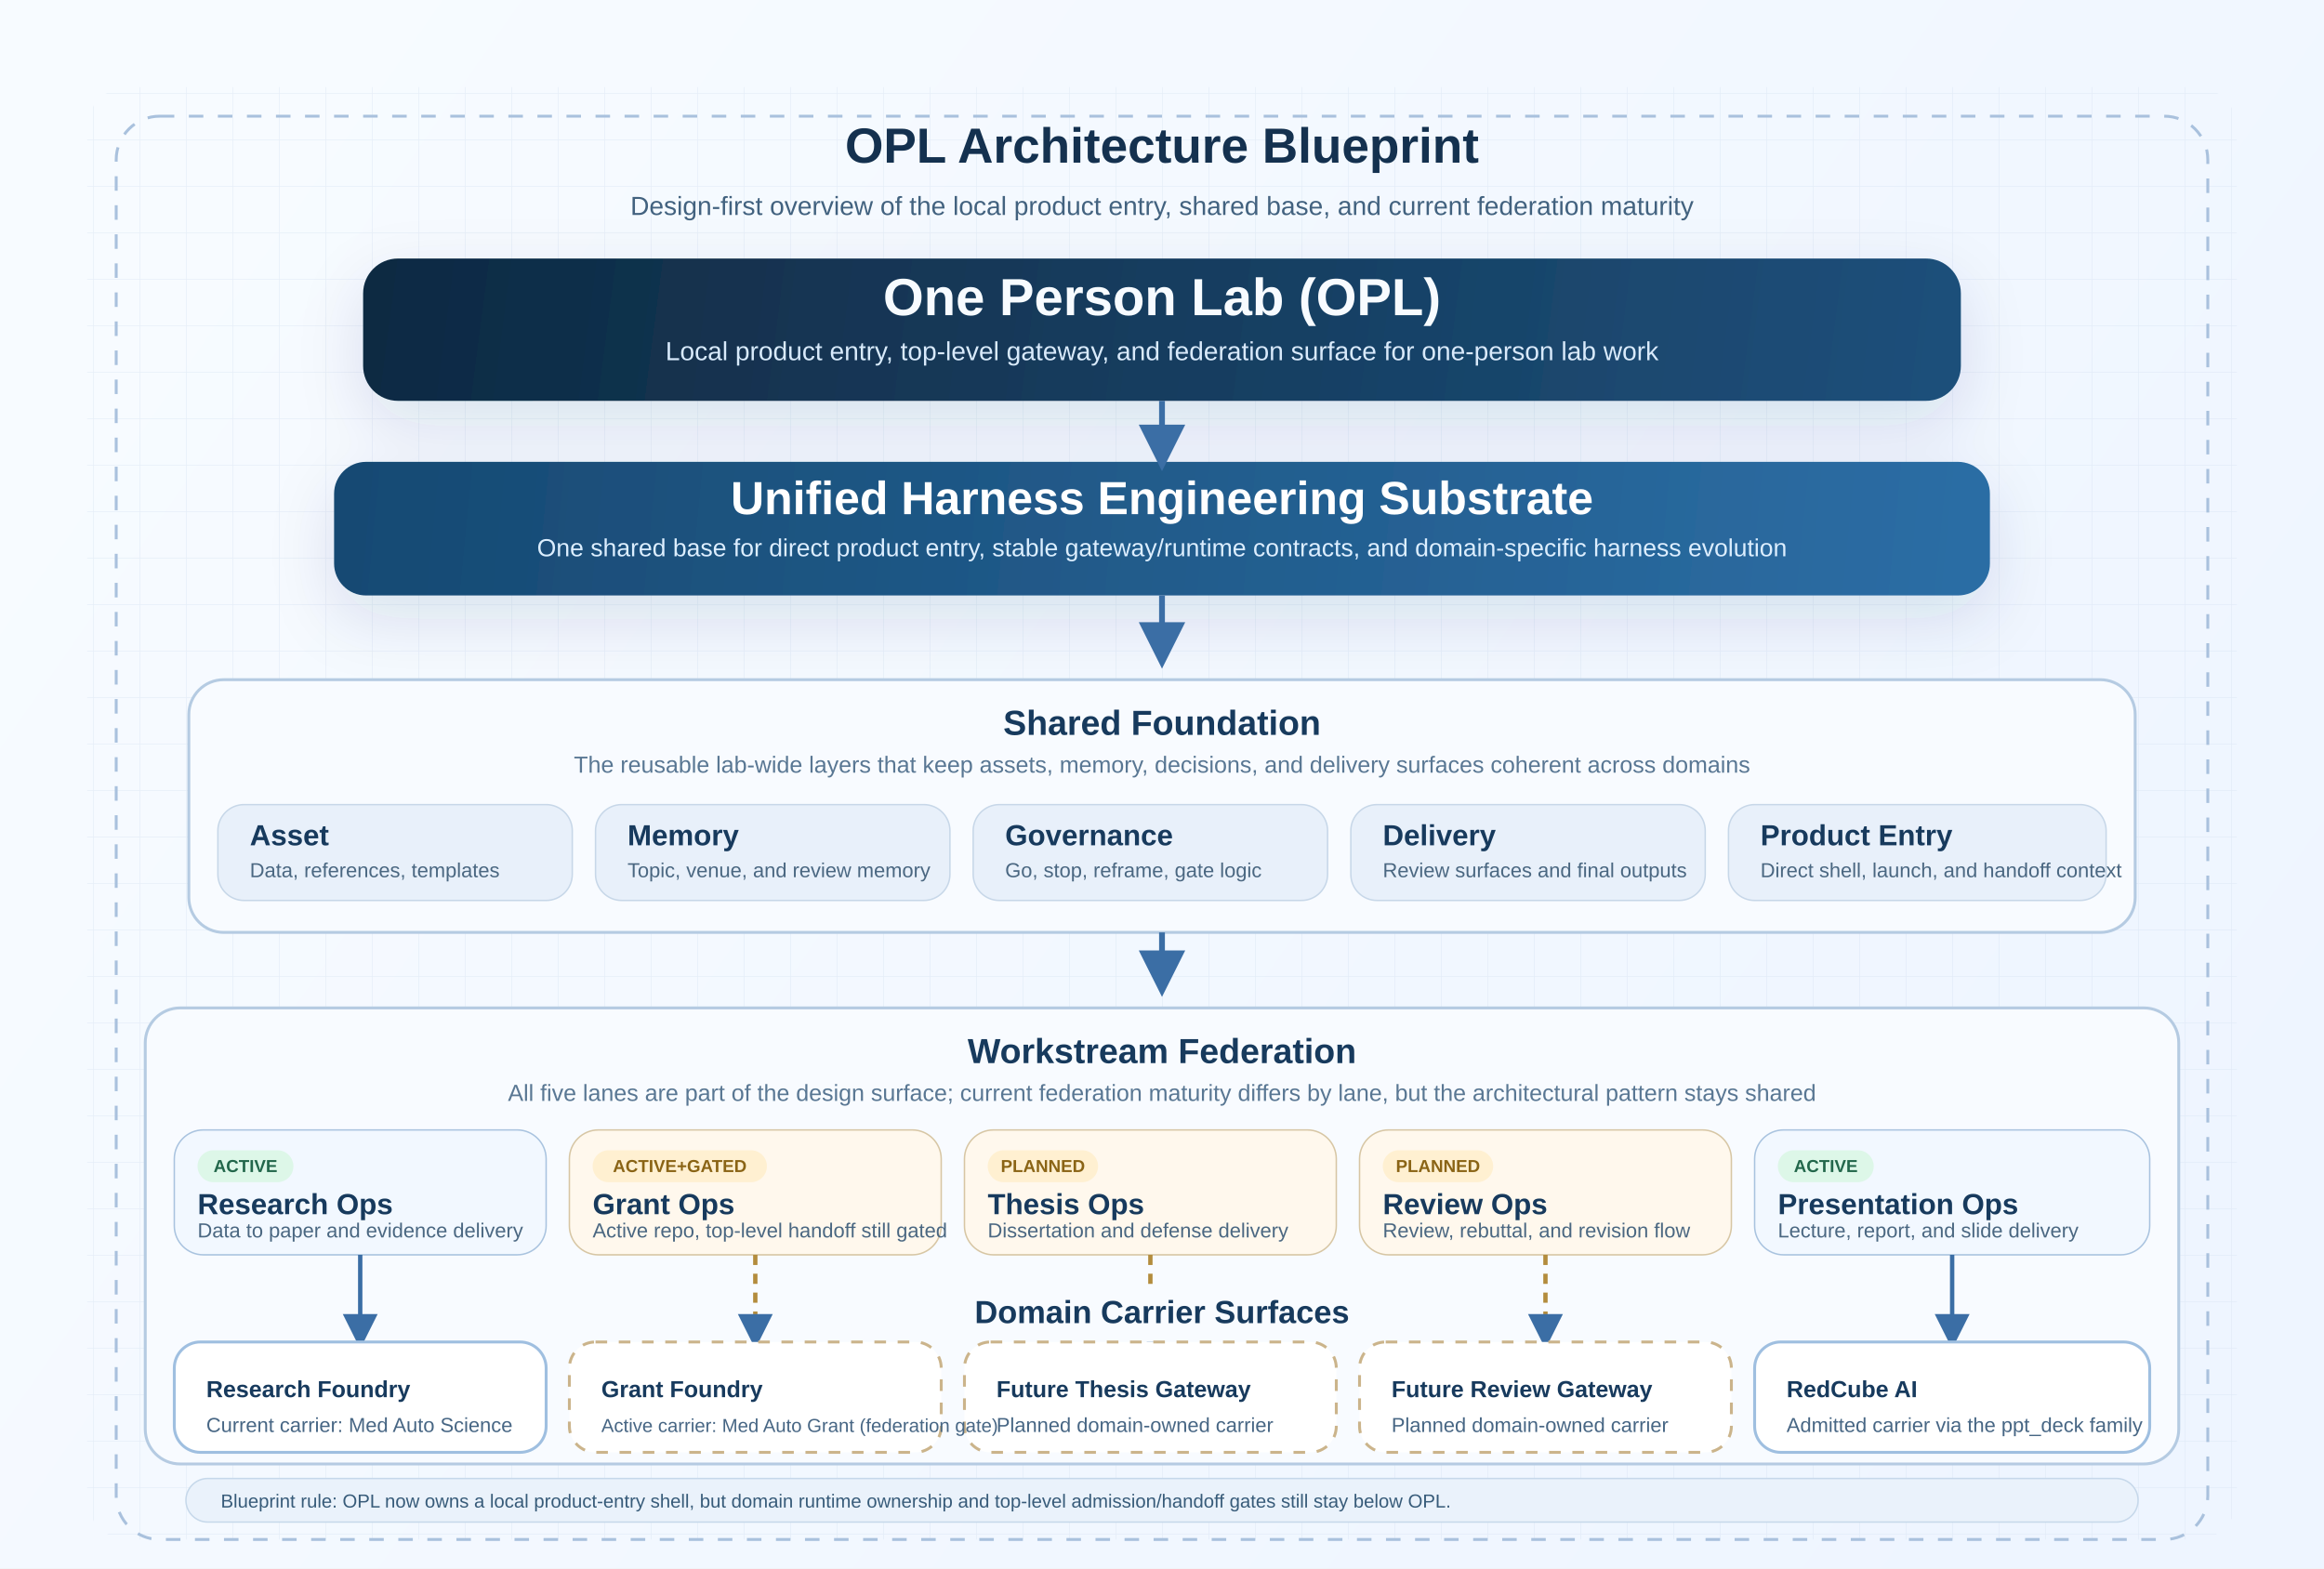
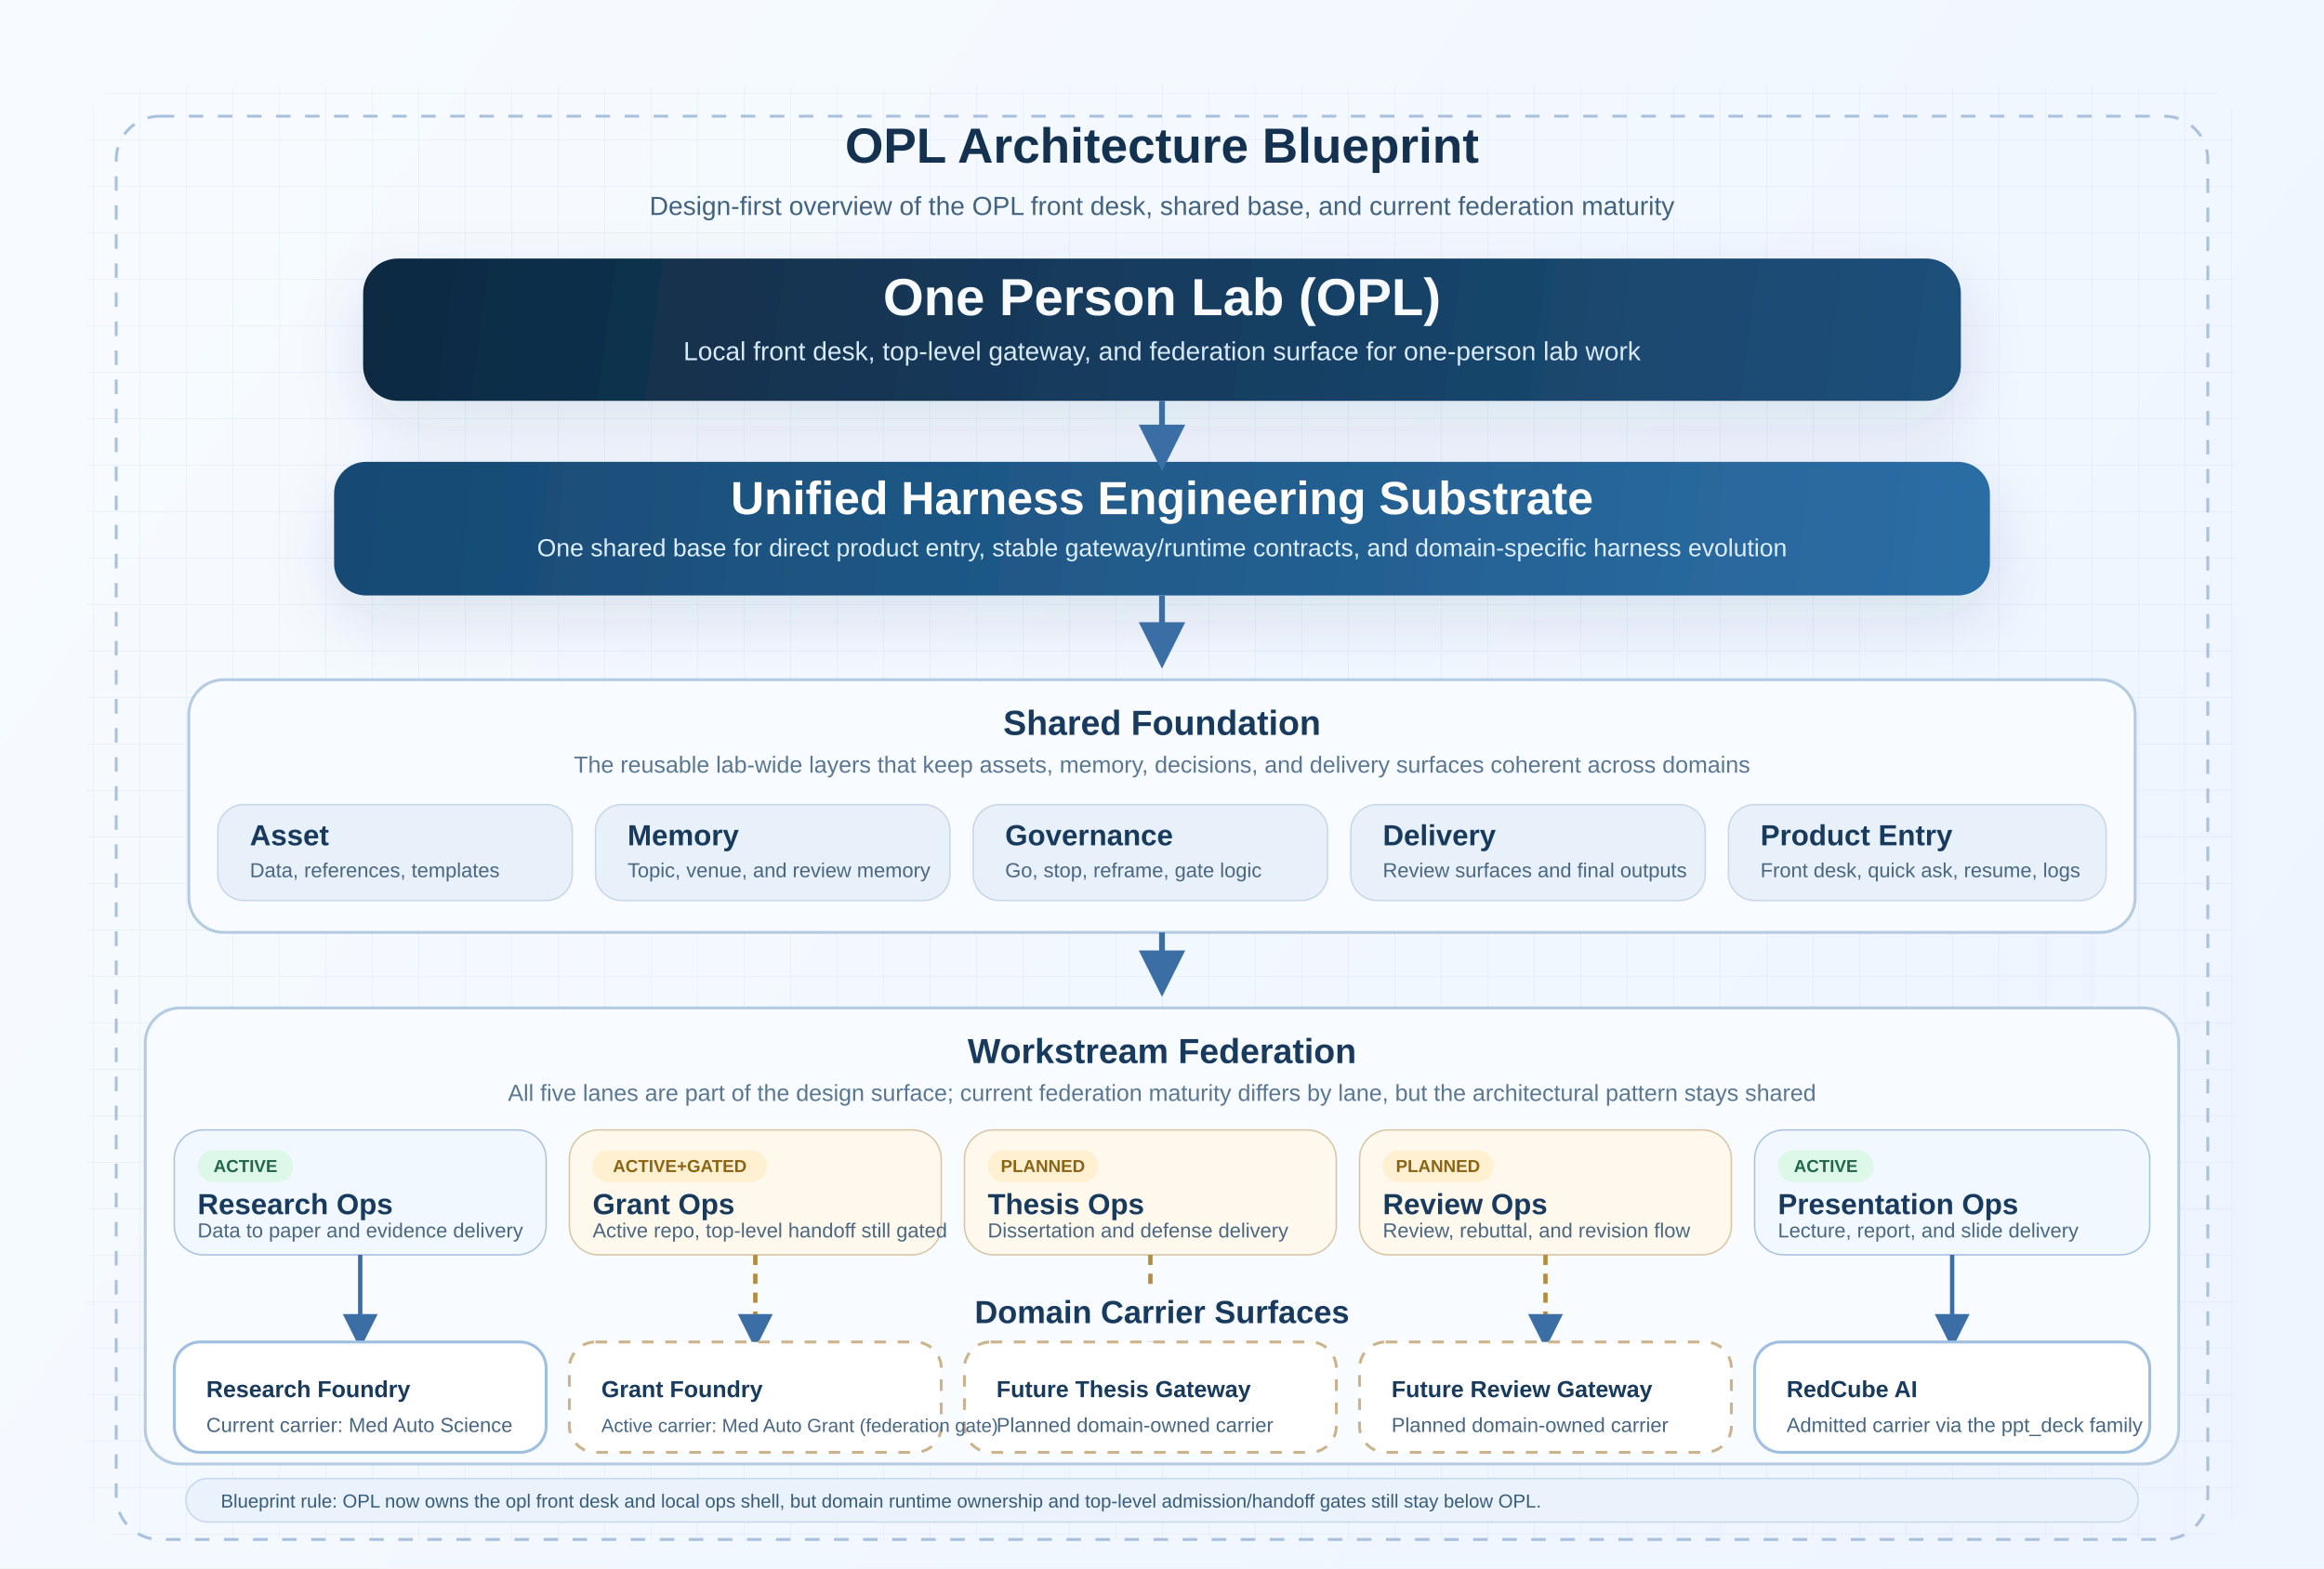
<svg xmlns="http://www.w3.org/2000/svg" width="1600" height="1080" viewBox="0 0 1600 1080" fill="none">
  <defs>
    <linearGradient id="opl-bg" x1="140" y1="80" x2="1460" y2="1000" gradientUnits="userSpaceOnUse">
      <stop offset="0" stop-color="#F7FBFF" />
      <stop offset="1" stop-color="#EEF5FF" />
    </linearGradient>
    <linearGradient id="opl-top" x1="270" y1="132" x2="1330" y2="270" gradientUnits="userSpaceOnUse">
      <stop offset="0" stop-color="#0F2A43" />
      <stop offset="1" stop-color="#1D4F7A" />
    </linearGradient>
    <linearGradient id="opl-substrate" x1="250" y1="278" x2="1350" y2="386" gradientUnits="userSpaceOnUse">
      <stop offset="0" stop-color="#174A73" />
      <stop offset="1" stop-color="#2C6DA4" />
    </linearGradient>
    <filter id="soft-shadow" x="-40" y="-40" width="1680" height="1160" filterUnits="userSpaceOnUse" color-interpolation-filters="sRGB">
      <feDropShadow dx="0" dy="16" stdDeviation="22" flood-color="#1A3E66" flood-opacity="0.12" />
    </filter>
    <marker id="arrow-head" viewBox="0 0 10 10" refX="8" refY="5" markerWidth="8" markerHeight="8" orient="auto-start-reverse">
      <path d="M 0 0 L 10 5 L 0 10 z" fill="#3B6EA5" />
    </marker>
    <pattern id="grid" width="32" height="32" patternUnits="userSpaceOnUse">
      <path d="M 32 0 L 0 0 0 32" stroke="#C9D8EA" stroke-width="1" />
    </pattern>
  </defs>
  <rect x="0" y="0" width="1600" height="1080" fill="url(#opl-bg)" />
  <rect x="60" y="60" width="1480" height="1000" rx="28" fill="url(#grid)" opacity="0.34" />
  <rect x="80" y="80" width="1440" height="980" rx="30" stroke="#A9C1DD" stroke-width="2" stroke-dasharray="10 10" />
  <text x="800" y="112" text-anchor="middle" fill="#14314F" font-family="'Segoe UI', 'Helvetica Neue', Arial, sans-serif" font-size="34" font-weight="700">
    OPL Architecture Blueprint
  </text>
  <text x="800" y="148" text-anchor="middle" fill="#42627F" font-family="'Segoe UI', 'Helvetica Neue', Arial, sans-serif" font-size="18">
-     Design-first overview of the local product entry, shared base, and current federation maturity
+     Design-first overview of the OPL front desk, shared base, and current federation maturity
  </text>
  <g filter="url(#soft-shadow)">
    <rect x="250" y="178" width="1100" height="98" rx="24" fill="url(#opl-top)" />
    <text x="800" y="217" text-anchor="middle" fill="#F7FBFF" font-family="'Segoe UI', 'Helvetica Neue', Arial, sans-serif" font-size="36" font-weight="700">
      One Person Lab (OPL)
    </text>
    <text x="800" y="248" text-anchor="middle" fill="#D9EAFB" font-family="'Segoe UI', 'Helvetica Neue', Arial, sans-serif" font-size="18">
-       Local product entry, top-level gateway, and federation surface for one-person lab work
+       Local front desk, top-level gateway, and federation surface for one-person lab work
    </text>
    <rect x="230" y="318" width="1140" height="92" rx="22" fill="url(#opl-substrate)" />
    <text x="800" y="354" text-anchor="middle" fill="#FFFFFF" font-family="'Segoe UI', 'Helvetica Neue', Arial, sans-serif" font-size="32" font-weight="700">
      Unified Harness Engineering Substrate
    </text>
    <text x="800" y="383" text-anchor="middle" fill="#DCEEFF" font-family="'Segoe UI', 'Helvetica Neue', Arial, sans-serif" font-size="17">
      One shared base for direct product entry, stable gateway/runtime contracts, and domain-specific harness evolution
    </text>
  </g>
  <path d="M 800 276 L 800 318" stroke="#3B6EA5" stroke-width="4" marker-end="url(#arrow-head)" />
  <path d="M 800 410 L 800 454" stroke="#3B6EA5" stroke-width="4" marker-end="url(#arrow-head)" />
  <rect x="130" y="468" width="1340" height="174" rx="24" fill="#F8FBFF" stroke="#B5CBE2" stroke-width="2" />
  <text x="800" y="506" text-anchor="middle" fill="#173A5D" font-family="'Segoe UI', 'Helvetica Neue', Arial, sans-serif" font-size="24" font-weight="700">
    Shared Foundation
  </text>
  <text x="800" y="532" text-anchor="middle" fill="#597793" font-family="'Segoe UI', 'Helvetica Neue', Arial, sans-serif" font-size="16">
    The reusable lab-wide layers that keep assets, memory, decisions, and delivery surfaces coherent across domains
  </text>
  <rect x="150" y="554" width="244" height="66" rx="18" fill="#E8F0FA" stroke="#C7D7E8" />
  <rect x="410" y="554" width="244" height="66" rx="18" fill="#E8F0FA" stroke="#C7D7E8" />
  <rect x="670" y="554" width="244" height="66" rx="18" fill="#E8F0FA" stroke="#C7D7E8" />
  <rect x="930" y="554" width="244" height="66" rx="18" fill="#E8F0FA" stroke="#C7D7E8" />
  <rect x="1190" y="554" width="260" height="66" rx="18" fill="#E8F0FA" stroke="#C7D7E8" />
  <text x="172" y="582" fill="#173A5D" font-family="'Segoe UI', 'Helvetica Neue', Arial, sans-serif" font-size="20" font-weight="700">Asset</text>
  <text x="172" y="604" fill="#4A6781" font-family="'Segoe UI', 'Helvetica Neue', Arial, sans-serif" font-size="14">Data, references, templates</text>
  <text x="432" y="582" fill="#173A5D" font-family="'Segoe UI', 'Helvetica Neue', Arial, sans-serif" font-size="20" font-weight="700">Memory</text>
  <text x="432" y="604" fill="#4A6781" font-family="'Segoe UI', 'Helvetica Neue', Arial, sans-serif" font-size="14">Topic, venue, and review memory</text>
  <text x="692" y="582" fill="#173A5D" font-family="'Segoe UI', 'Helvetica Neue', Arial, sans-serif" font-size="20" font-weight="700">Governance</text>
  <text x="692" y="604" fill="#4A6781" font-family="'Segoe UI', 'Helvetica Neue', Arial, sans-serif" font-size="14">Go, stop, reframe, gate logic</text>
  <text x="952" y="582" fill="#173A5D" font-family="'Segoe UI', 'Helvetica Neue', Arial, sans-serif" font-size="20" font-weight="700">Delivery</text>
  <text x="952" y="604" fill="#4A6781" font-family="'Segoe UI', 'Helvetica Neue', Arial, sans-serif" font-size="14">Review surfaces and final outputs</text>
  <text x="1212" y="582" fill="#173A5D" font-family="'Segoe UI', 'Helvetica Neue', Arial, sans-serif" font-size="20" font-weight="700">Product Entry</text>
-   <text x="1212" y="604" fill="#4A6781" font-family="'Segoe UI', 'Helvetica Neue', Arial, sans-serif" font-size="14">Direct shell, launch, and handoff context</text>
+   <text x="1212" y="604" fill="#4A6781" font-family="'Segoe UI', 'Helvetica Neue', Arial, sans-serif" font-size="14">Front desk, quick ask, resume, logs</text>
  <path d="M 800 642 L 800 680" stroke="#3B6EA5" stroke-width="4" marker-end="url(#arrow-head)" />
  <rect x="100" y="694" width="1400" height="314" rx="24" fill="#F8FBFF" stroke="#B5CBE2" stroke-width="2" />
  <text x="800" y="732" text-anchor="middle" fill="#173A5D" font-family="'Segoe UI', 'Helvetica Neue', Arial, sans-serif" font-size="24" font-weight="700">
    Workstream Federation
  </text>
  <text x="800" y="758" text-anchor="middle" fill="#597793" font-family="'Segoe UI', 'Helvetica Neue', Arial, sans-serif" font-size="16">
    All five lanes are part of the design surface; current federation maturity differs by lane, but the architectural pattern stays shared
  </text>
  <g>
    <rect x="120" y="778" width="256" height="86" rx="20" fill="#F2F8FF" stroke="#A9C3DF" />
    <rect x="136" y="792" width="66" height="22" rx="11" fill="#DDF7E8" />
    <text x="169" y="807" text-anchor="middle" fill="#22674B" font-family="'Segoe UI', 'Helvetica Neue', Arial, sans-serif" font-size="12" font-weight="700">ACTIVE</text>
    <text x="136" y="836" fill="#173A5D" font-family="'Segoe UI', 'Helvetica Neue', Arial, sans-serif" font-size="20" font-weight="700">Research Ops</text>
    <text x="136" y="852" fill="#4A6781" font-family="'Segoe UI', 'Helvetica Neue', Arial, sans-serif" font-size="14">Data to paper and evidence delivery</text>
  </g>
  <g>
    <rect x="392" y="778" width="256" height="86" rx="20" fill="#FFF8ED" stroke="#D7C6A4" />
    <rect x="408" y="792" width="120" height="22" rx="11" fill="#FFF0D1" />
    <text x="468" y="807" text-anchor="middle" fill="#8A6415" font-family="'Segoe UI', 'Helvetica Neue', Arial, sans-serif" font-size="12" font-weight="700">ACTIVE+GATED</text>
    <text x="408" y="836" fill="#173A5D" font-family="'Segoe UI', 'Helvetica Neue', Arial, sans-serif" font-size="20" font-weight="700">Grant Ops</text>
    <text x="408" y="852" fill="#4A6781" font-family="'Segoe UI', 'Helvetica Neue', Arial, sans-serif" font-size="14">Active repo, top-level handoff still gated</text>
  </g>
  <g>
    <rect x="664" y="778" width="256" height="86" rx="20" fill="#FFF8ED" stroke="#D7C6A4" />
    <rect x="680" y="792" width="76" height="22" rx="11" fill="#FFF0D1" />
    <text x="718" y="807" text-anchor="middle" fill="#8A6415" font-family="'Segoe UI', 'Helvetica Neue', Arial, sans-serif" font-size="12" font-weight="700">PLANNED</text>
    <text x="680" y="836" fill="#173A5D" font-family="'Segoe UI', 'Helvetica Neue', Arial, sans-serif" font-size="20" font-weight="700">Thesis Ops</text>
    <text x="680" y="852" fill="#4A6781" font-family="'Segoe UI', 'Helvetica Neue', Arial, sans-serif" font-size="14">Dissertation and defense delivery</text>
  </g>
  <g>
    <rect x="936" y="778" width="256" height="86" rx="20" fill="#FFF8ED" stroke="#D7C6A4" />
    <rect x="952" y="792" width="76" height="22" rx="11" fill="#FFF0D1" />
    <text x="990" y="807" text-anchor="middle" fill="#8A6415" font-family="'Segoe UI', 'Helvetica Neue', Arial, sans-serif" font-size="12" font-weight="700">PLANNED</text>
    <text x="952" y="836" fill="#173A5D" font-family="'Segoe UI', 'Helvetica Neue', Arial, sans-serif" font-size="20" font-weight="700">Review Ops</text>
    <text x="952" y="852" fill="#4A6781" font-family="'Segoe UI', 'Helvetica Neue', Arial, sans-serif" font-size="14">Review, rebuttal, and revision flow</text>
  </g>
  <g>
    <rect x="1208" y="778" width="272" height="86" rx="20" fill="#F2F8FF" stroke="#A9C3DF" />
    <rect x="1224" y="792" width="66" height="22" rx="11" fill="#DDF7E8" />
    <text x="1257" y="807" text-anchor="middle" fill="#22674B" font-family="'Segoe UI', 'Helvetica Neue', Arial, sans-serif" font-size="12" font-weight="700">ACTIVE</text>
    <text x="1224" y="836" fill="#173A5D" font-family="'Segoe UI', 'Helvetica Neue', Arial, sans-serif" font-size="20" font-weight="700">Presentation Ops</text>
    <text x="1224" y="852" fill="#4A6781" font-family="'Segoe UI', 'Helvetica Neue', Arial, sans-serif" font-size="14">Lecture, report, and slide delivery</text>
  </g>
  <path d="M 248 864 L 248 924" stroke="#3B6EA5" stroke-width="3" marker-end="url(#arrow-head)" />
  <path d="M 520 864 L 520 924" stroke="#B38C3D" stroke-width="3" stroke-dasharray="7 6" marker-end="url(#arrow-head)" />
  <path d="M 792 864 L 792 924" stroke="#B38C3D" stroke-width="3" stroke-dasharray="7 6" marker-end="url(#arrow-head)" />
  <path d="M 1064 864 L 1064 924" stroke="#B38C3D" stroke-width="3" stroke-dasharray="7 6" marker-end="url(#arrow-head)" />
  <path d="M 1344 864 L 1344 924" stroke="#3B6EA5" stroke-width="3" marker-end="url(#arrow-head)" />
  <rect x="585" y="886" width="430" height="38" rx="19" fill="#F8FBFF" />
  <text x="800" y="911" text-anchor="middle" fill="#173A5D" font-family="'Segoe UI', 'Helvetica Neue', Arial, sans-serif" font-size="22" font-weight="700">
    Domain Carrier Surfaces
  </text>
  <rect x="120" y="924" width="256" height="76" rx="18" fill="#FFFFFF" stroke="#9FBFE0" stroke-width="2" />
  <rect x="392" y="924" width="256" height="76" rx="18" fill="#FFFFFF" stroke="#CBB48B" stroke-width="2" stroke-dasharray="8 8" />
  <rect x="664" y="924" width="256" height="76" rx="18" fill="#FFFFFF" stroke="#CBB48B" stroke-width="2" stroke-dasharray="8 8" />
  <rect x="936" y="924" width="256" height="76" rx="18" fill="#FFFFFF" stroke="#CBB48B" stroke-width="2" stroke-dasharray="8 8" />
  <rect x="1208" y="924" width="272" height="76" rx="18" fill="#FFFFFF" stroke="#9FBFE0" stroke-width="2" />
  <text x="142" y="962" fill="#173A5D" font-family="'Segoe UI', 'Helvetica Neue', Arial, sans-serif" font-size="16" font-weight="700">Research Foundry</text>
  <text x="142" y="986" fill="#476684" font-family="'Segoe UI', 'Helvetica Neue', Arial, sans-serif" font-size="14">Current carrier: Med Auto Science</text>
  <text x="414" y="962" fill="#173A5D" font-family="'Segoe UI', 'Helvetica Neue', Arial, sans-serif" font-size="16" font-weight="700">Grant Foundry</text>
  <text x="414" y="986" fill="#476684" font-family="'Segoe UI', 'Helvetica Neue', Arial, sans-serif" font-size="13">Active carrier: Med Auto Grant (federation gate)</text>
  <text x="686" y="962" fill="#173A5D" font-family="'Segoe UI', 'Helvetica Neue', Arial, sans-serif" font-size="16" font-weight="700">Future Thesis Gateway</text>
  <text x="686" y="986" fill="#476684" font-family="'Segoe UI', 'Helvetica Neue', Arial, sans-serif" font-size="14">Planned domain-owned carrier</text>
  <text x="958" y="962" fill="#173A5D" font-family="'Segoe UI', 'Helvetica Neue', Arial, sans-serif" font-size="16" font-weight="700">Future Review Gateway</text>
  <text x="958" y="986" fill="#476684" font-family="'Segoe UI', 'Helvetica Neue', Arial, sans-serif" font-size="14">Planned domain-owned carrier</text>
  <text x="1230" y="962" fill="#173A5D" font-family="'Segoe UI', 'Helvetica Neue', Arial, sans-serif" font-size="16" font-weight="700">RedCube AI</text>
  <text x="1230" y="986" fill="#476684" font-family="'Segoe UI', 'Helvetica Neue', Arial, sans-serif" font-size="14">Admitted carrier via the ppt_deck family</text>
  <rect x="128" y="1018" width="1344" height="30" rx="15" fill="#EAF2FB" stroke="#C6D8EA" />
  <text x="152" y="1038" fill="#375B79" font-family="'Segoe UI', 'Helvetica Neue', Arial, sans-serif" font-size="13">
-     Blueprint rule: OPL now owns a local product-entry shell, but domain runtime ownership and top-level admission/handoff gates still stay below OPL.
+     Blueprint rule: OPL now owns the opl front desk and local ops shell, but domain runtime ownership and top-level admission/handoff gates still stay below OPL.
  </text>
</svg>
